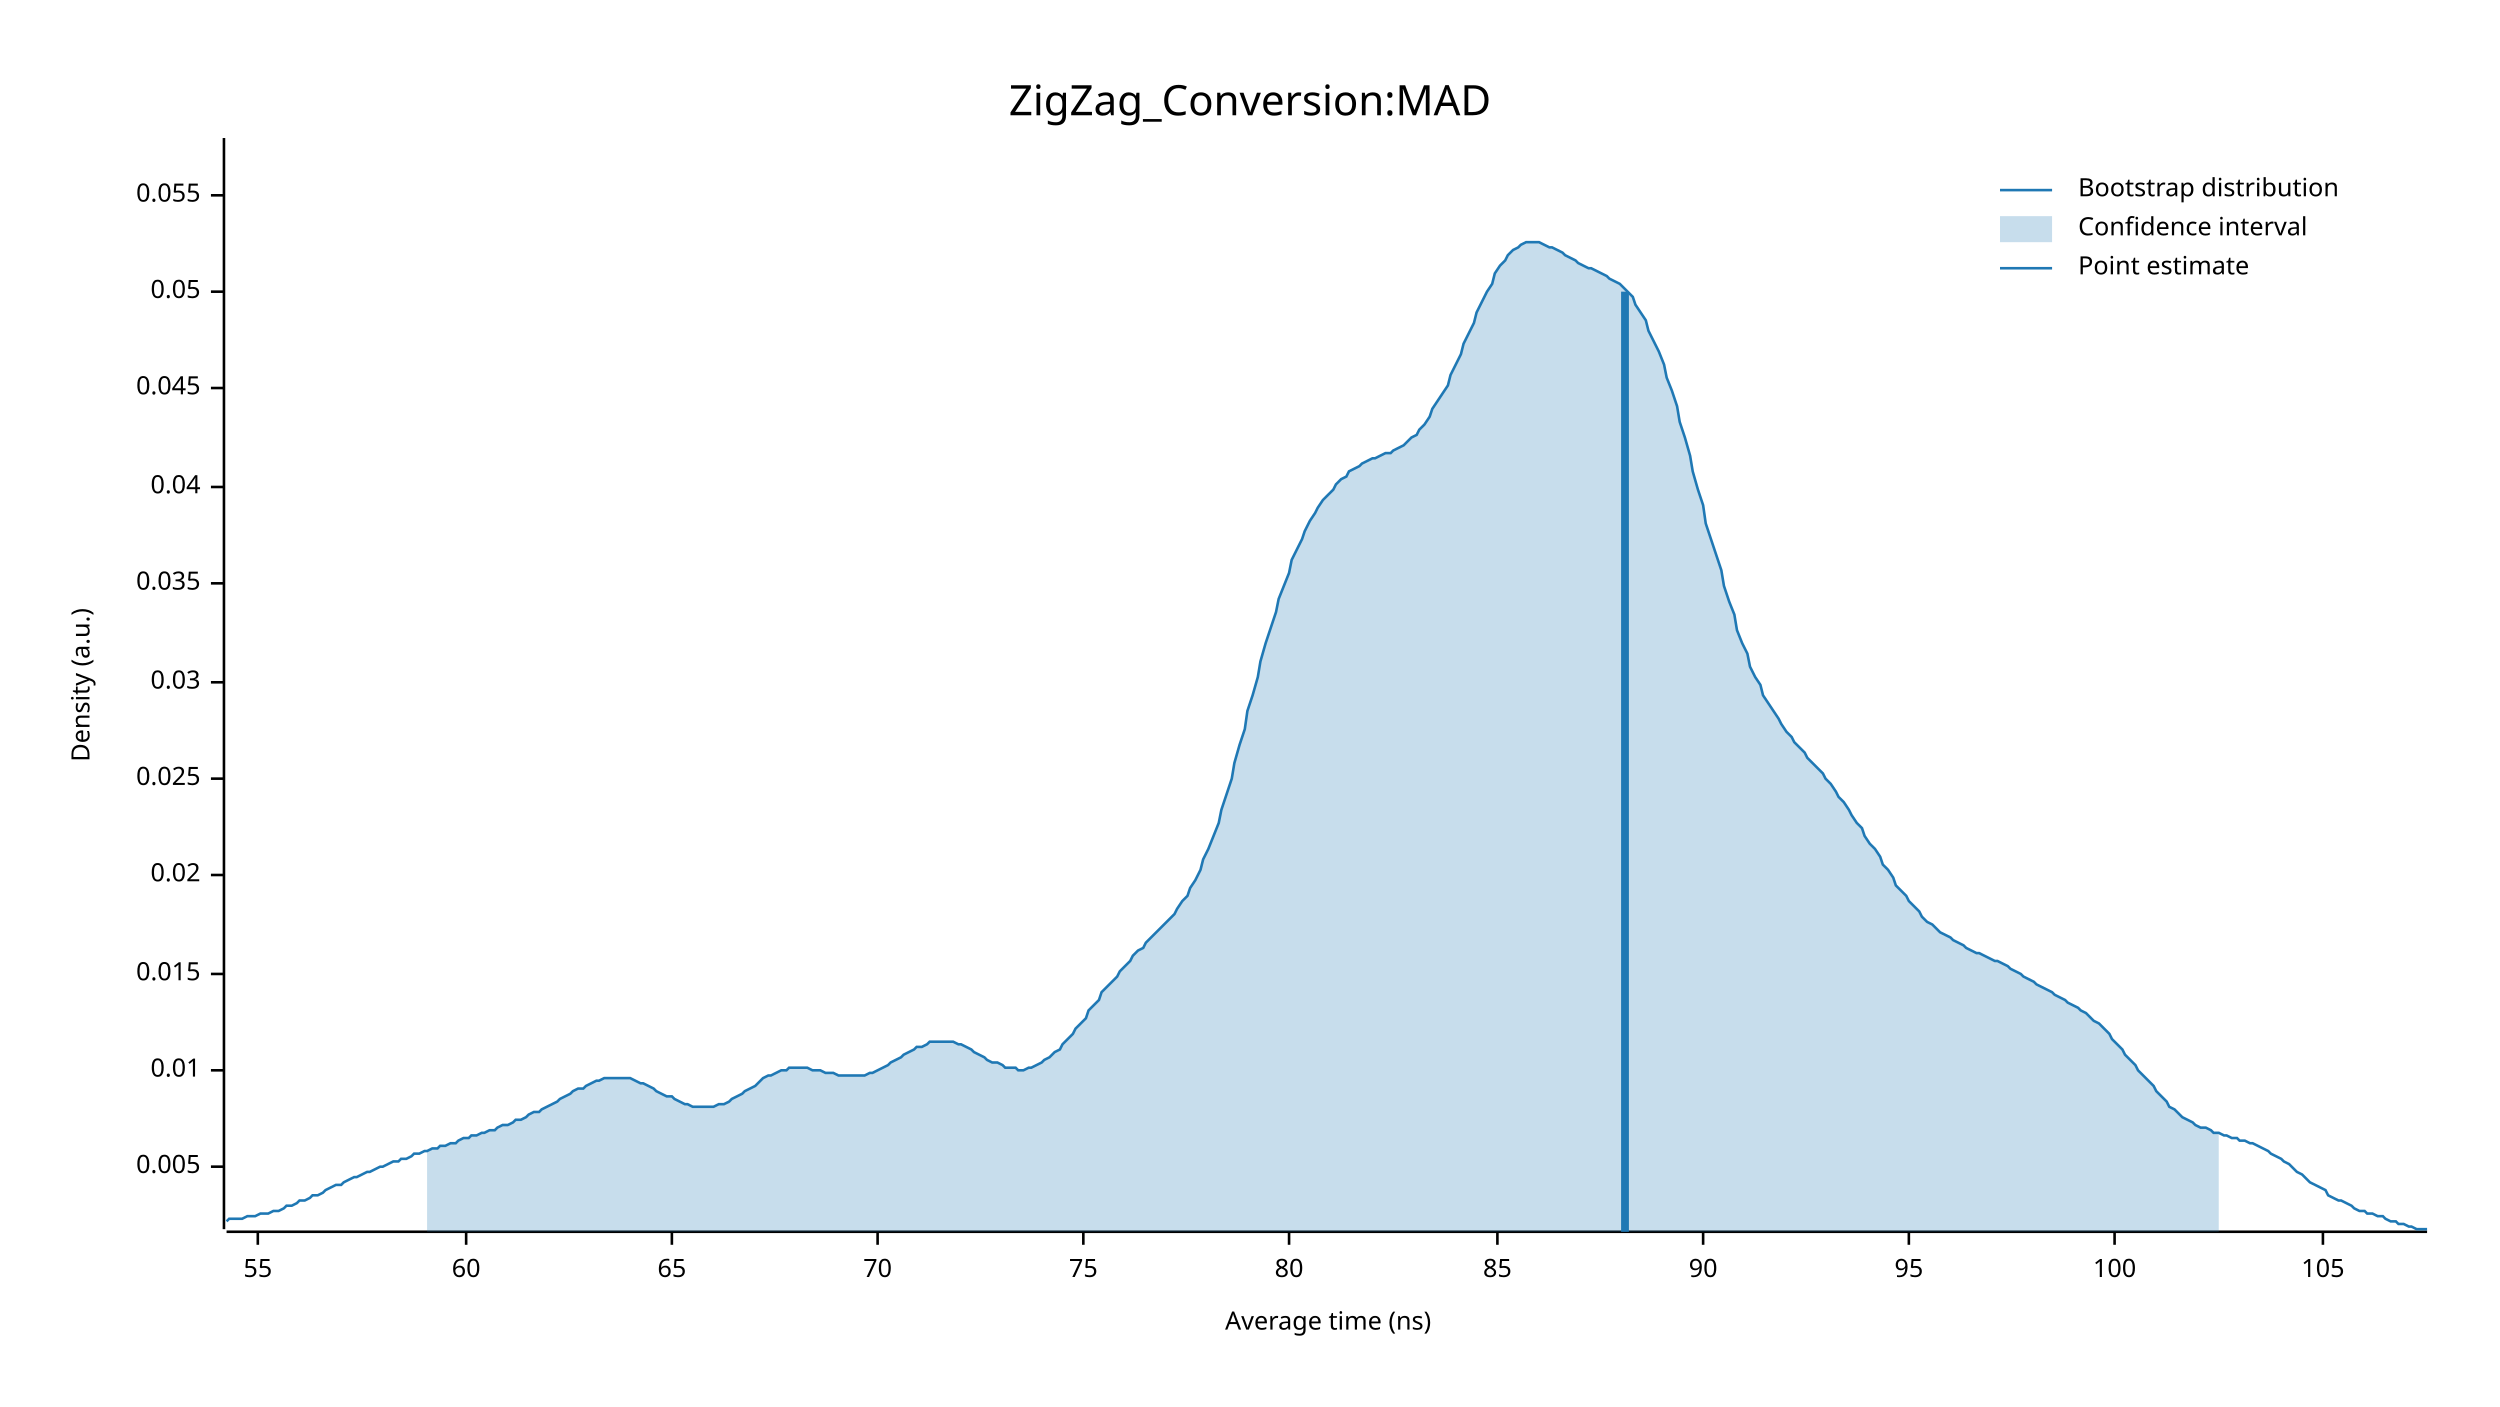
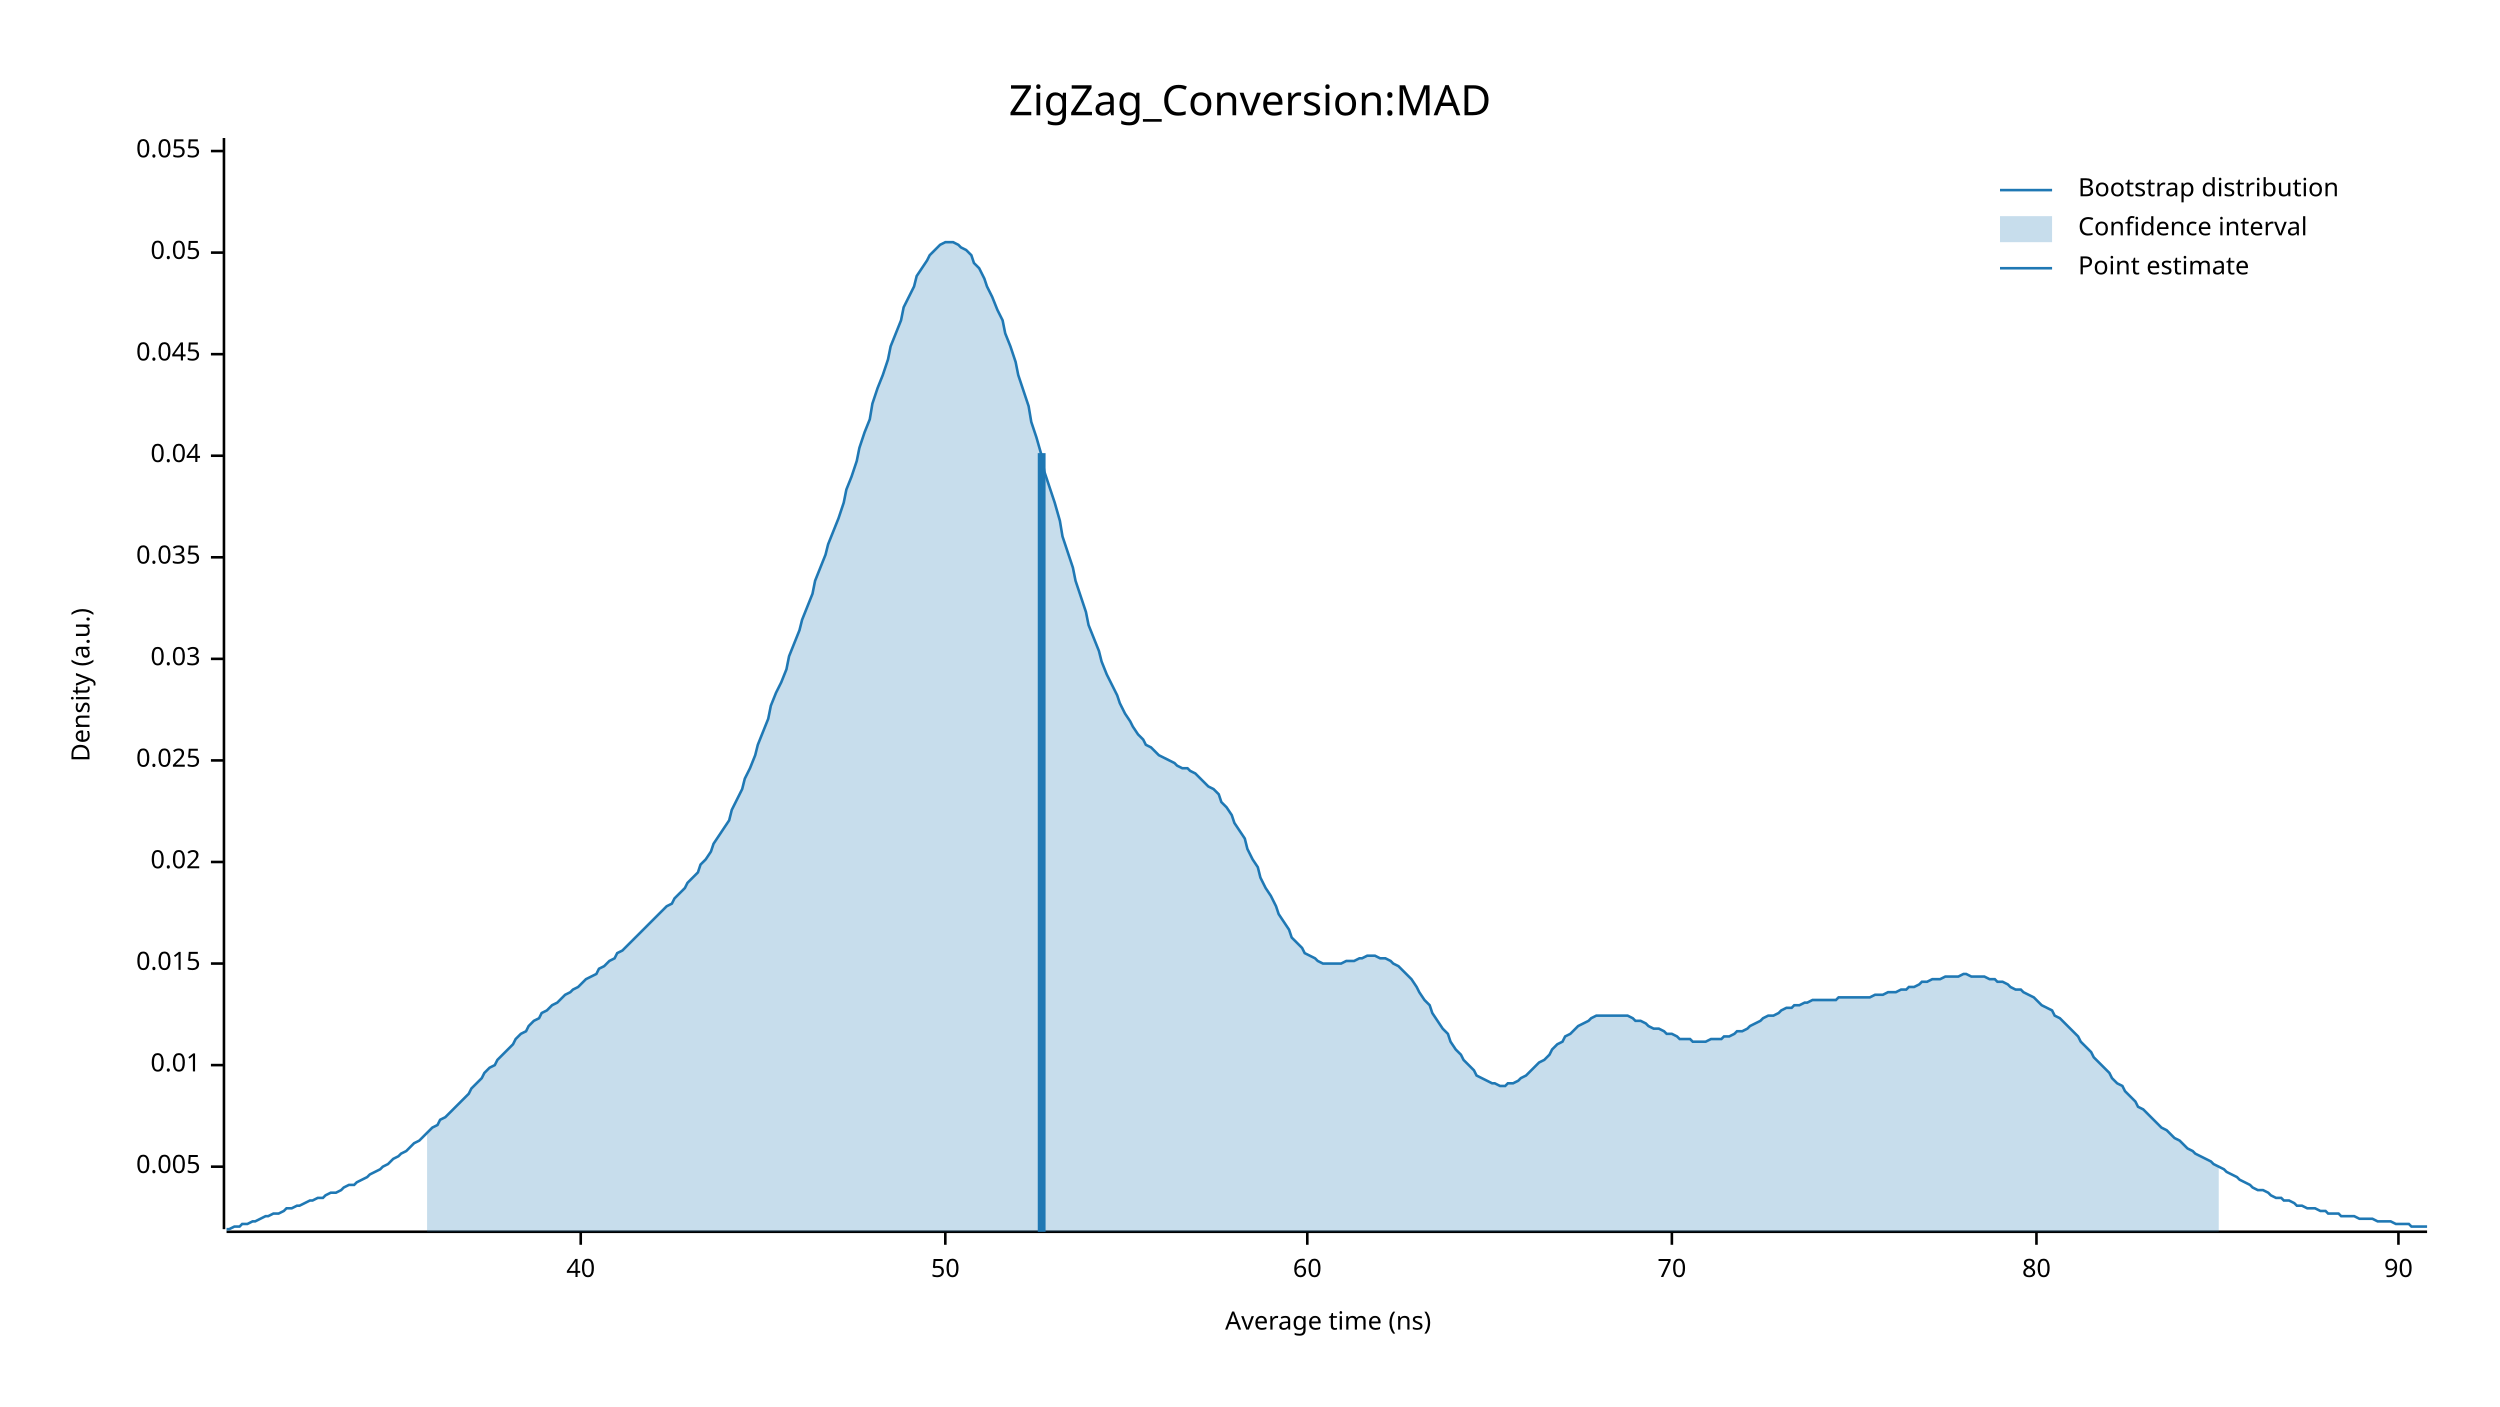
<svg xmlns="http://www.w3.org/2000/svg" width="960" height="540" viewBox="0 0 960 540">
  <text x="480" y="32" dy="0.76em" text-anchor="middle" font-family="sans-serif" font-size="16.129" opacity="1" fill="#000000">
ZigZag_Conversion:MAD
</text>
  <text x="27" y="263" dy="0.76em" text-anchor="middle" font-family="sans-serif" font-size="9.677" opacity="1" fill="#000000" transform="rotate(270, 27, 263)">
Density (a.u.)
</text>
  <text x="510" y="513" dy="-0.5ex" text-anchor="middle" font-family="sans-serif" font-size="9.677" opacity="1" fill="#000000">
Average time (ns)
</text>
  <polyline fill="none" opacity="1" stroke="#000000" stroke-width="1" points="86,53 86,472 " />
  <text x="77" y="448" dy="0.5ex" text-anchor="end" font-family="sans-serif" font-size="9.677" opacity="1" fill="#000000">
0.005
</text>
  <polyline fill="none" opacity="1" stroke="#000000" stroke-width="1" points="81,448 86,448 " />
-   <text x="77" y="411" dy="0.5ex" text-anchor="end" font-family="sans-serif" font-size="9.677" opacity="1" fill="#000000">
+   <text x="77" y="409" dy="0.5ex" text-anchor="end" font-family="sans-serif" font-size="9.677" opacity="1" fill="#000000">
0.01
</text>
-   <polyline fill="none" opacity="1" stroke="#000000" stroke-width="1" points="81,411 86,411 " />
-   <text x="77" y="374" dy="0.5ex" text-anchor="end" font-family="sans-serif" font-size="9.677" opacity="1" fill="#000000">
+   <polyline fill="none" opacity="1" stroke="#000000" stroke-width="1" points="81,409 86,409 " />
+   <text x="77" y="370" dy="0.5ex" text-anchor="end" font-family="sans-serif" font-size="9.677" opacity="1" fill="#000000">
0.015
</text>
-   <polyline fill="none" opacity="1" stroke="#000000" stroke-width="1" points="81,374 86,374 " />
-   <text x="77" y="336" dy="0.5ex" text-anchor="end" font-family="sans-serif" font-size="9.677" opacity="1" fill="#000000">
+   <polyline fill="none" opacity="1" stroke="#000000" stroke-width="1" points="81,370 86,370 " />
+   <text x="77" y="331" dy="0.5ex" text-anchor="end" font-family="sans-serif" font-size="9.677" opacity="1" fill="#000000">
0.02
</text>
-   <polyline fill="none" opacity="1" stroke="#000000" stroke-width="1" points="81,336 86,336 " />
-   <text x="77" y="299" dy="0.5ex" text-anchor="end" font-family="sans-serif" font-size="9.677" opacity="1" fill="#000000">
+   <polyline fill="none" opacity="1" stroke="#000000" stroke-width="1" points="81,331 86,331 " />
+   <text x="77" y="292" dy="0.5ex" text-anchor="end" font-family="sans-serif" font-size="9.677" opacity="1" fill="#000000">
0.025
</text>
-   <polyline fill="none" opacity="1" stroke="#000000" stroke-width="1" points="81,299 86,299 " />
-   <text x="77" y="262" dy="0.5ex" text-anchor="end" font-family="sans-serif" font-size="9.677" opacity="1" fill="#000000">
+   <polyline fill="none" opacity="1" stroke="#000000" stroke-width="1" points="81,292 86,292 " />
+   <text x="77" y="253" dy="0.5ex" text-anchor="end" font-family="sans-serif" font-size="9.677" opacity="1" fill="#000000">
0.03
</text>
-   <polyline fill="none" opacity="1" stroke="#000000" stroke-width="1" points="81,262 86,262 " />
-   <text x="77" y="224" dy="0.5ex" text-anchor="end" font-family="sans-serif" font-size="9.677" opacity="1" fill="#000000">
+   <polyline fill="none" opacity="1" stroke="#000000" stroke-width="1" points="81,253 86,253 " />
+   <text x="77" y="214" dy="0.5ex" text-anchor="end" font-family="sans-serif" font-size="9.677" opacity="1" fill="#000000">
0.035
</text>
-   <polyline fill="none" opacity="1" stroke="#000000" stroke-width="1" points="81,224 86,224 " />
-   <text x="77" y="187" dy="0.5ex" text-anchor="end" font-family="sans-serif" font-size="9.677" opacity="1" fill="#000000">
+   <polyline fill="none" opacity="1" stroke="#000000" stroke-width="1" points="81,214 86,214 " />
+   <text x="77" y="175" dy="0.5ex" text-anchor="end" font-family="sans-serif" font-size="9.677" opacity="1" fill="#000000">
0.04
</text>
-   <polyline fill="none" opacity="1" stroke="#000000" stroke-width="1" points="81,187 86,187 " />
-   <text x="77" y="149" dy="0.5ex" text-anchor="end" font-family="sans-serif" font-size="9.677" opacity="1" fill="#000000">
+   <polyline fill="none" opacity="1" stroke="#000000" stroke-width="1" points="81,175 86,175 " />
+   <text x="77" y="136" dy="0.5ex" text-anchor="end" font-family="sans-serif" font-size="9.677" opacity="1" fill="#000000">
0.045
</text>
-   <polyline fill="none" opacity="1" stroke="#000000" stroke-width="1" points="81,149 86,149 " />
-   <text x="77" y="112" dy="0.5ex" text-anchor="end" font-family="sans-serif" font-size="9.677" opacity="1" fill="#000000">
+   <polyline fill="none" opacity="1" stroke="#000000" stroke-width="1" points="81,136 86,136 " />
+   <text x="77" y="97" dy="0.5ex" text-anchor="end" font-family="sans-serif" font-size="9.677" opacity="1" fill="#000000">
0.05
</text>
-   <polyline fill="none" opacity="1" stroke="#000000" stroke-width="1" points="81,112 86,112 " />
-   <text x="77" y="75" dy="0.5ex" text-anchor="end" font-family="sans-serif" font-size="9.677" opacity="1" fill="#000000">
+   <polyline fill="none" opacity="1" stroke="#000000" stroke-width="1" points="81,97 86,97 " />
+   <text x="77" y="58" dy="0.5ex" text-anchor="end" font-family="sans-serif" font-size="9.677" opacity="1" fill="#000000">
0.055
</text>
-   <polyline fill="none" opacity="1" stroke="#000000" stroke-width="1" points="81,75 86,75 " />
+   <polyline fill="none" opacity="1" stroke="#000000" stroke-width="1" points="81,58 86,58 " />
  <polyline fill="none" opacity="1" stroke="#000000" stroke-width="1" points="87,473 932,473 " />
-   <text x="99" y="483" dy="0.76em" text-anchor="middle" font-family="sans-serif" font-size="9.677" opacity="1" fill="#000000">
- 55
+   <text x="223" y="483" dy="0.76em" text-anchor="middle" font-family="sans-serif" font-size="9.677" opacity="1" fill="#000000">
+ 40
</text>
-   <polyline fill="none" opacity="1" stroke="#000000" stroke-width="1" points="99,473 99,478 " />
-   <text x="179" y="483" dy="0.76em" text-anchor="middle" font-family="sans-serif" font-size="9.677" opacity="1" fill="#000000">
+   <polyline fill="none" opacity="1" stroke="#000000" stroke-width="1" points="223,473 223,478 " />
+   <text x="363" y="483" dy="0.76em" text-anchor="middle" font-family="sans-serif" font-size="9.677" opacity="1" fill="#000000">
+ 50
+ </text>
+   <polyline fill="none" opacity="1" stroke="#000000" stroke-width="1" points="363,473 363,478 " />
+   <text x="502" y="483" dy="0.76em" text-anchor="middle" font-family="sans-serif" font-size="9.677" opacity="1" fill="#000000">
60
</text>
-   <polyline fill="none" opacity="1" stroke="#000000" stroke-width="1" points="179,473 179,478 " />
-   <text x="258" y="483" dy="0.76em" text-anchor="middle" font-family="sans-serif" font-size="9.677" opacity="1" fill="#000000">
- 65
- </text>
-   <polyline fill="none" opacity="1" stroke="#000000" stroke-width="1" points="258,473 258,478 " />
-   <text x="337" y="483" dy="0.76em" text-anchor="middle" font-family="sans-serif" font-size="9.677" opacity="1" fill="#000000">
+   <polyline fill="none" opacity="1" stroke="#000000" stroke-width="1" points="502,473 502,478 " />
+   <text x="642" y="483" dy="0.76em" text-anchor="middle" font-family="sans-serif" font-size="9.677" opacity="1" fill="#000000">
70
</text>
-   <polyline fill="none" opacity="1" stroke="#000000" stroke-width="1" points="337,473 337,478 " />
-   <text x="416" y="483" dy="0.76em" text-anchor="middle" font-family="sans-serif" font-size="9.677" opacity="1" fill="#000000">
- 75
- </text>
-   <polyline fill="none" opacity="1" stroke="#000000" stroke-width="1" points="416,473 416,478 " />
-   <text x="495" y="483" dy="0.76em" text-anchor="middle" font-family="sans-serif" font-size="9.677" opacity="1" fill="#000000">
+   <polyline fill="none" opacity="1" stroke="#000000" stroke-width="1" points="642,473 642,478 " />
+   <text x="782" y="483" dy="0.76em" text-anchor="middle" font-family="sans-serif" font-size="9.677" opacity="1" fill="#000000">
80
</text>
-   <polyline fill="none" opacity="1" stroke="#000000" stroke-width="1" points="495,473 495,478 " />
-   <text x="575" y="483" dy="0.76em" text-anchor="middle" font-family="sans-serif" font-size="9.677" opacity="1" fill="#000000">
- 85
- </text>
-   <polyline fill="none" opacity="1" stroke="#000000" stroke-width="1" points="575,473 575,478 " />
-   <text x="654" y="483" dy="0.76em" text-anchor="middle" font-family="sans-serif" font-size="9.677" opacity="1" fill="#000000">
+   <polyline fill="none" opacity="1" stroke="#000000" stroke-width="1" points="782,473 782,478 " />
+   <text x="921" y="483" dy="0.76em" text-anchor="middle" font-family="sans-serif" font-size="9.677" opacity="1" fill="#000000">
90
</text>
-   <polyline fill="none" opacity="1" stroke="#000000" stroke-width="1" points="654,473 654,478 " />
-   <text x="733" y="483" dy="0.76em" text-anchor="middle" font-family="sans-serif" font-size="9.677" opacity="1" fill="#000000">
- 95
- </text>
-   <polyline fill="none" opacity="1" stroke="#000000" stroke-width="1" points="733,473 733,478 " />
-   <text x="812" y="483" dy="0.76em" text-anchor="middle" font-family="sans-serif" font-size="9.677" opacity="1" fill="#000000">
- 100
- </text>
-   <polyline fill="none" opacity="1" stroke="#000000" stroke-width="1" points="812,473 812,478 " />
-   <text x="892" y="483" dy="0.76em" text-anchor="middle" font-family="sans-serif" font-size="9.677" opacity="1" fill="#000000">
- 105
- </text>
-   <polyline fill="none" opacity="1" stroke="#000000" stroke-width="1" points="892,473 892,478 " />
-   <polyline fill="none" opacity="1" stroke="#1F78B4" stroke-width="1" points="87,469 88,468 90,468 92,468 93,468 95,467 97,467 98,467 100,466 102,466 103,466 105,465 107,465 109,464 110,463 112,463 114,462 115,461 117,461 119,460 120,459 122,459 124,458 125,457 127,456 129,455 131,455 132,454 134,453 136,452 137,452 139,451 141,450 142,450 144,449 146,448 147,448 149,447 151,446 153,446 154,445 156,445 158,444 159,443 161,443 163,442 164,442 166,441 168,441 169,440 171,440 173,439 175,439 176,438 178,437 180,437 181,436 183,436 185,435 186,435 188,434 190,434 191,433 193,432 195,432 197,431 198,430 200,430 202,429 203,428 205,427 207,427 208,426 210,425 212,424 214,423 215,422 217,421 219,420 220,419 222,418 224,418 225,417 227,416 229,415 230,415 232,414 234,414 236,414 237,414 239,414 241,414 242,414 244,415 246,416 247,416 249,417 251,418 252,419 254,420 256,421 258,421 259,422 261,423 263,424 264,424 266,425 268,425 269,425 271,425 273,425 274,425 276,424 278,424 280,423 281,422 283,421 285,420 286,419 288,418 290,417 291,416 293,414 295,413 296,413 298,412 300,411 302,411 303,410 305,410 307,410 308,410 310,410 312,411 313,411 315,411 317,412 318,412 320,412 322,413 324,413 325,413 327,413 329,413 330,413 332,413 334,412 335,412 337,411 339,410 341,409 342,408 344,407 346,406 347,405 349,404 351,403 352,402 354,402 356,401 357,400 359,400 361,400 363,400 364,400 366,400 368,401 369,401 371,402 373,403 374,404 376,405 378,406 379,407 381,408 383,408 385,409 386,410 388,410 390,410 391,411 393,411 395,410 396,410 398,409 400,408 401,407 403,406 405,404 407,403 408,401 410,399 412,397 413,395 415,393 417,391 418,388 420,386 422,384 423,381 425,379 427,377 429,375 430,373 432,371 434,369 435,367 437,365 439,364 440,362 442,360 444,358 445,357 447,355 449,353 451,351 452,349 454,346 456,344 457,341 459,338 461,334 462,330 464,326 466,321 468,316 469,311 471,305 473,299 474,293 476,286 478,280 479,273 481,267 483,260 484,254 486,247 488,241 490,235 491,230 493,225 495,220 496,215 498,211 500,207 501,204 503,200 505,197 506,195 508,192 510,190 512,188 513,186 515,184 517,183 518,181 520,180 522,179 523,178 525,177 527,176 528,176 530,175 532,174 534,174 535,173 537,172 539,171 540,170 542,168 544,167 545,165 547,163 549,160 550,157 552,154 554,151 556,148 557,144 559,140 561,136 562,132 564,128 566,124 567,120 569,116 571,112 573,109 574,105 576,102 578,100 579,98 581,96 583,95 584,94 586,93 588,93 589,93 591,93 593,94 595,95 596,95 598,96 600,97 601,98 603,99 605,100 606,101 608,102 610,103 611,103 613,104 615,105 617,106 618,107 620,108 622,109 623,110 625,112 627,114 628,117 630,120 632,123 633,127 635,131 637,135 639,140 640,145 642,150 644,156 645,162 647,168 649,175 650,181 652,188 654,194 655,201 657,207 659,213 661,219 662,225 664,231 666,236 667,242 669,247 671,251 672,256 674,260 676,263 677,267 679,270 681,273 683,276 684,278 686,281 688,283 689,285 691,287 693,289 694,291 696,293 698,295 700,297 701,299 703,301 705,304 706,306 708,308 710,311 711,313 713,316 715,318 716,321 718,324 720,326 722,329 723,332 725,334 727,337 728,340 730,342 732,344 733,346 735,348 737,350 738,352 740,354 742,355 744,357 745,358 747,359 749,360 750,361 752,362 754,363 755,364 757,365 759,366 760,366 762,367 764,368 766,369 767,369 769,370 771,371 772,372 774,373 776,374 777,375 779,376 781,377 782,378 784,379 786,380 788,381 789,382 791,383 793,384 794,385 796,386 798,387 799,388 801,389 803,391 804,392 806,393 808,395 810,397 811,399 813,401 815,403 816,405 818,407 820,409 821,411 823,413 825,415 827,417 828,419 830,421 832,423 833,425 835,426 837,428 838,429 840,430 842,431 843,432 845,433 847,433 849,434 850,435 852,435 854,436 855,436 857,437 859,437 860,438 862,438 864,439 865,439 867,440 869,441 871,442 872,443 874,444 876,445 877,446 879,447 881,449 882,450 884,451 886,453 887,454 889,455 891,456 893,457 894,459 896,460 898,461 899,461 901,462 903,463 904,464 906,465 908,465 909,466 911,466 913,467 915,467 916,468 918,469 920,469 921,470 923,470 925,471 926,471 928,472 930,472 932,472 " />
-   <polygon opacity="0.25" fill="#1F78B4" points="164,442 166,441 168,441 169,440 171,440 173,439 175,439 176,438 178,437 180,437 181,436 183,436 185,435 186,435 188,434 190,434 191,433 193,432 195,432 197,431 198,430 200,430 202,429 203,428 205,427 207,427 208,426 210,425 212,424 214,423 215,422 217,421 219,420 220,419 222,418 224,418 225,417 227,416 229,415 230,415 232,414 234,414 236,414 237,414 239,414 241,414 242,414 244,415 246,416 247,416 249,417 251,418 252,419 254,420 256,421 258,421 259,422 261,423 263,424 264,424 266,425 268,425 269,425 271,425 273,425 274,425 276,424 278,424 280,423 281,422 283,421 285,420 286,419 288,418 290,417 291,416 293,414 295,413 296,413 298,412 300,411 302,411 303,410 305,410 307,410 308,410 310,410 312,411 313,411 315,411 317,412 318,412 320,412 322,413 324,413 325,413 327,413 329,413 330,413 332,413 334,412 335,412 337,411 339,410 341,409 342,408 344,407 346,406 347,405 349,404 351,403 352,402 354,402 356,401 357,400 359,400 361,400 363,400 364,400 366,400 368,401 369,401 371,402 373,403 374,404 376,405 378,406 379,407 381,408 383,408 385,409 386,410 388,410 390,410 391,411 393,411 395,410 396,410 398,409 400,408 401,407 403,406 405,404 407,403 408,401 410,399 412,397 413,395 415,393 417,391 418,388 420,386 422,384 423,381 425,379 427,377 429,375 430,373 432,371 434,369 435,367 437,365 439,364 440,362 442,360 444,358 445,357 447,355 449,353 451,351 452,349 454,346 456,344 457,341 459,338 461,334 462,330 464,326 466,321 468,316 469,311 471,305 473,299 474,293 476,286 478,280 479,273 481,267 483,260 484,254 486,247 488,241 490,235 491,230 493,225 495,220 496,215 498,211 500,207 501,204 503,200 505,197 506,195 508,192 510,190 512,188 513,186 515,184 517,183 518,181 520,180 522,179 523,178 525,177 527,176 528,176 530,175 532,174 534,174 535,173 537,172 539,171 540,170 542,168 544,167 545,165 547,163 549,160 550,157 552,154 554,151 556,148 557,144 559,140 561,136 562,132 564,128 566,124 567,120 569,116 571,112 573,109 574,105 576,102 578,100 579,98 581,96 583,95 584,94 586,93 588,93 589,93 591,93 593,94 595,95 596,95 598,96 600,97 601,98 603,99 605,100 606,101 608,102 610,103 611,103 613,104 615,105 617,106 618,107 620,108 622,109 623,110 625,112 627,114 628,117 630,120 632,123 633,127 635,131 637,135 639,140 640,145 642,150 644,156 645,162 647,168 649,175 650,181 652,188 654,194 655,201 657,207 659,213 661,219 662,225 664,231 666,236 667,242 669,247 671,251 672,256 674,260 676,263 677,267 679,270 681,273 683,276 684,278 686,281 688,283 689,285 691,287 693,289 694,291 696,293 698,295 700,297 701,299 703,301 705,304 706,306 708,308 710,311 711,313 713,316 715,318 716,321 718,324 720,326 722,329 723,332 725,334 727,337 728,340 730,342 732,344 733,346 735,348 737,350 738,352 740,354 742,355 744,357 745,358 747,359 749,360 750,361 752,362 754,363 755,364 757,365 759,366 760,366 762,367 764,368 766,369 767,369 769,370 771,371 772,372 774,373 776,374 777,375 779,376 781,377 782,378 784,379 786,380 788,381 789,382 791,383 793,384 794,385 796,386 798,387 799,388 801,389 803,391 804,392 806,393 808,395 810,397 811,399 813,401 815,403 816,405 818,407 820,409 821,411 823,413 825,415 827,417 828,419 830,421 832,423 833,425 835,426 837,428 838,429 840,430 842,431 843,432 845,433 847,433 849,434 850,435 852,435 852,473 164,473 " />
-   <polyline fill="none" opacity="1" stroke="#1F78B4" stroke-width="3" points="624,473 624,112 " />
+   <polyline fill="none" opacity="1" stroke="#000000" stroke-width="1" points="921,473 921,478 " />
+   <polyline fill="none" opacity="1" stroke="#1F78B4" stroke-width="1" points="87,472 88,472 90,471 92,471 93,470 95,470 97,469 98,469 100,468 102,467 103,467 105,466 107,466 109,465 110,464 112,464 114,463 115,463 117,462 119,461 120,461 122,460 124,460 125,459 127,458 129,458 131,457 132,456 134,455 136,455 137,454 139,453 141,452 142,451 144,450 146,449 147,448 149,447 151,445 153,444 154,443 156,442 158,440 159,439 161,438 163,436 164,435 166,433 168,432 169,430 171,429 173,427 175,425 176,424 178,422 180,420 181,418 183,416 185,414 186,412 188,410 190,409 191,407 193,405 195,403 197,401 198,399 200,397 202,396 203,394 205,392 207,391 208,389 210,388 212,386 214,385 215,384 217,382 219,381 220,380 222,379 224,377 225,376 227,375 229,374 230,372 232,371 234,369 236,368 237,366 239,365 241,363 242,362 244,360 246,358 247,357 249,355 251,353 252,352 254,350 256,348 258,347 259,345 261,343 263,341 264,339 266,337 268,335 269,332 271,330 273,327 274,324 276,321 278,318 280,315 281,311 283,307 285,303 286,299 288,295 290,290 291,286 293,281 295,276 296,271 298,266 300,262 302,257 303,252 305,247 307,242 308,238 310,233 312,228 313,223 315,218 317,213 318,209 320,204 322,199 324,193 325,188 327,183 329,177 330,172 332,166 334,161 335,155 337,149 339,144 341,138 342,133 344,128 346,123 347,118 349,114 351,110 352,106 354,103 356,100 357,98 359,96 361,94 363,93 364,93 366,93 368,94 369,95 371,96 373,98 374,101 376,103 378,107 379,110 381,114 383,119 385,123 386,128 388,133 390,139 391,144 393,150 395,156 396,162 398,168 400,175 401,181 403,187 405,193 407,200 408,206 410,212 412,218 413,223 415,229 417,235 418,240 420,245 422,250 423,254 425,259 427,263 429,267 430,270 432,274 434,277 435,279 437,282 439,284 440,286 442,287 444,289 445,290 447,291 449,292 451,293 452,294 454,295 456,295 457,296 459,297 461,299 462,300 464,302 466,303 468,305 469,308 471,310 473,313 474,316 476,319 478,322 479,326 481,330 483,333 484,337 486,341 488,344 490,348 491,351 493,354 495,357 496,360 498,362 500,364 501,366 503,367 505,368 506,369 508,370 510,370 512,370 513,370 515,370 517,369 518,369 520,369 522,368 523,368 525,367 527,367 528,367 530,368 532,368 534,369 535,370 537,371 539,373 540,374 542,376 544,379 545,381 547,384 549,386 550,389 552,392 554,395 556,397 557,400 559,403 561,405 562,407 564,409 566,411 567,413 569,414 571,415 573,416 574,416 576,417 578,417 579,416 581,416 583,415 584,414 586,413 588,411 589,410 591,408 593,407 595,405 596,403 598,401 600,400 601,398 603,397 605,395 606,394 608,393 610,392 611,391 613,390 615,390 617,390 618,390 620,390 622,390 623,390 625,390 627,391 628,392 630,392 632,393 633,394 635,395 637,395 639,396 640,397 642,397 644,398 645,399 647,399 649,399 650,400 652,400 654,400 655,400 657,399 659,399 661,399 662,398 664,398 666,397 667,396 669,396 671,395 672,394 674,393 676,392 677,391 679,390 681,390 683,389 684,388 686,387 688,387 689,386 691,386 693,385 694,385 696,384 698,384 700,384 701,384 703,384 705,384 706,383 708,383 710,383 711,383 713,383 715,383 716,383 718,383 720,382 722,382 723,382 725,381 727,381 728,381 730,380 732,380 733,379 735,379 737,378 738,377 740,377 742,376 744,376 745,376 747,375 749,375 750,375 752,375 754,374 755,374 757,375 759,375 760,375 762,375 764,376 766,376 767,377 769,377 771,378 772,379 774,380 776,380 777,381 779,382 781,383 782,384 784,386 786,387 788,388 789,390 791,391 793,393 794,394 796,396 798,398 799,400 801,402 803,404 804,406 806,408 808,410 810,412 811,414 813,416 815,417 816,419 818,421 820,423 821,425 823,426 825,428 827,430 828,431 830,433 832,434 833,435 835,437 837,438 838,439 840,441 842,442 843,443 845,444 847,445 849,446 850,447 852,448 854,449 855,450 857,451 859,452 860,453 862,454 864,455 865,456 867,457 869,457 871,458 872,459 874,460 876,460 877,461 879,461 881,462 882,463 884,463 886,464 887,464 889,464 891,465 893,465 894,466 896,466 898,466 899,467 901,467 903,467 904,467 906,468 908,468 909,468 911,468 913,469 915,469 916,469 918,469 920,470 921,470 923,470 925,470 926,471 928,471 930,471 932,471 " />
+   <polygon opacity="0.25" fill="#1F78B4" points="164,435 166,433 168,432 169,430 171,429 173,427 175,425 176,424 178,422 180,420 181,418 183,416 185,414 186,412 188,410 190,409 191,407 193,405 195,403 197,401 198,399 200,397 202,396 203,394 205,392 207,391 208,389 210,388 212,386 214,385 215,384 217,382 219,381 220,380 222,379 224,377 225,376 227,375 229,374 230,372 232,371 234,369 236,368 237,366 239,365 241,363 242,362 244,360 246,358 247,357 249,355 251,353 252,352 254,350 256,348 258,347 259,345 261,343 263,341 264,339 266,337 268,335 269,332 271,330 273,327 274,324 276,321 278,318 280,315 281,311 283,307 285,303 286,299 288,295 290,290 291,286 293,281 295,276 296,271 298,266 300,262 302,257 303,252 305,247 307,242 308,238 310,233 312,228 313,223 315,218 317,213 318,209 320,204 322,199 324,193 325,188 327,183 329,177 330,172 332,166 334,161 335,155 337,149 339,144 341,138 342,133 344,128 346,123 347,118 349,114 351,110 352,106 354,103 356,100 357,98 359,96 361,94 363,93 364,93 366,93 368,94 369,95 371,96 373,98 374,101 376,103 378,107 379,110 381,114 383,119 385,123 386,128 388,133 390,139 391,144 393,150 395,156 396,162 398,168 400,175 401,181 403,187 405,193 407,200 408,206 410,212 412,218 413,223 415,229 417,235 418,240 420,245 422,250 423,254 425,259 427,263 429,267 430,270 432,274 434,277 435,279 437,282 439,284 440,286 442,287 444,289 445,290 447,291 449,292 451,293 452,294 454,295 456,295 457,296 459,297 461,299 462,300 464,302 466,303 468,305 469,308 471,310 473,313 474,316 476,319 478,322 479,326 481,330 483,333 484,337 486,341 488,344 490,348 491,351 493,354 495,357 496,360 498,362 500,364 501,366 503,367 505,368 506,369 508,370 510,370 512,370 513,370 515,370 517,369 518,369 520,369 522,368 523,368 525,367 527,367 528,367 530,368 532,368 534,369 535,370 537,371 539,373 540,374 542,376 544,379 545,381 547,384 549,386 550,389 552,392 554,395 556,397 557,400 559,403 561,405 562,407 564,409 566,411 567,413 569,414 571,415 573,416 574,416 576,417 578,417 579,416 581,416 583,415 584,414 586,413 588,411 589,410 591,408 593,407 595,405 596,403 598,401 600,400 601,398 603,397 605,395 606,394 608,393 610,392 611,391 613,390 615,390 617,390 618,390 620,390 622,390 623,390 625,390 627,391 628,392 630,392 632,393 633,394 635,395 637,395 639,396 640,397 642,397 644,398 645,399 647,399 649,399 650,400 652,400 654,400 655,400 657,399 659,399 661,399 662,398 664,398 666,397 667,396 669,396 671,395 672,394 674,393 676,392 677,391 679,390 681,390 683,389 684,388 686,387 688,387 689,386 691,386 693,385 694,385 696,384 698,384 700,384 701,384 703,384 705,384 706,383 708,383 710,383 711,383 713,383 715,383 716,383 718,383 720,382 722,382 723,382 725,381 727,381 728,381 730,380 732,380 733,379 735,379 737,378 738,377 740,377 742,376 744,376 745,376 747,375 749,375 750,375 752,375 754,374 755,374 757,375 759,375 760,375 762,375 764,376 766,376 767,377 769,377 771,378 772,379 774,380 776,380 777,381 779,382 781,383 782,384 784,386 786,387 788,388 789,390 791,391 793,393 794,394 796,396 798,398 799,400 801,402 803,404 804,406 806,408 808,410 810,412 811,414 813,416 815,417 816,419 818,421 820,423 821,425 823,426 825,428 827,430 828,431 830,433 832,434 833,435 835,437 837,438 838,439 840,441 842,442 843,443 845,444 847,445 849,446 850,447 852,448 852,473 164,473 " />
+   <polyline fill="none" opacity="1" stroke="#1F78B4" stroke-width="3" points="400,473 400,174 " />
  <text x="798" y="68" dy="0.76em" text-anchor="start" font-family="sans-serif" font-size="9.677" opacity="1" fill="#000000">
Bootstrap distribution
</text>
  <text x="798" y="83" dy="0.76em" text-anchor="start" font-family="sans-serif" font-size="9.677" opacity="1" fill="#000000">
Confidence interval
</text>
  <text x="798" y="98" dy="0.76em" text-anchor="start" font-family="sans-serif" font-size="9.677" opacity="1" fill="#000000">
Point estimate
</text>
  <polyline fill="none" opacity="1" stroke="#1F78B4" stroke-width="1" points="768,73 788,73 " />
  <rect x="768" y="83" width="20" height="10" opacity="0.25" fill="#1F78B4" stroke="none" />
  <polyline fill="none" opacity="1" stroke="#1F78B4" stroke-width="1" points="768,103 788,103 " />
</svg>
